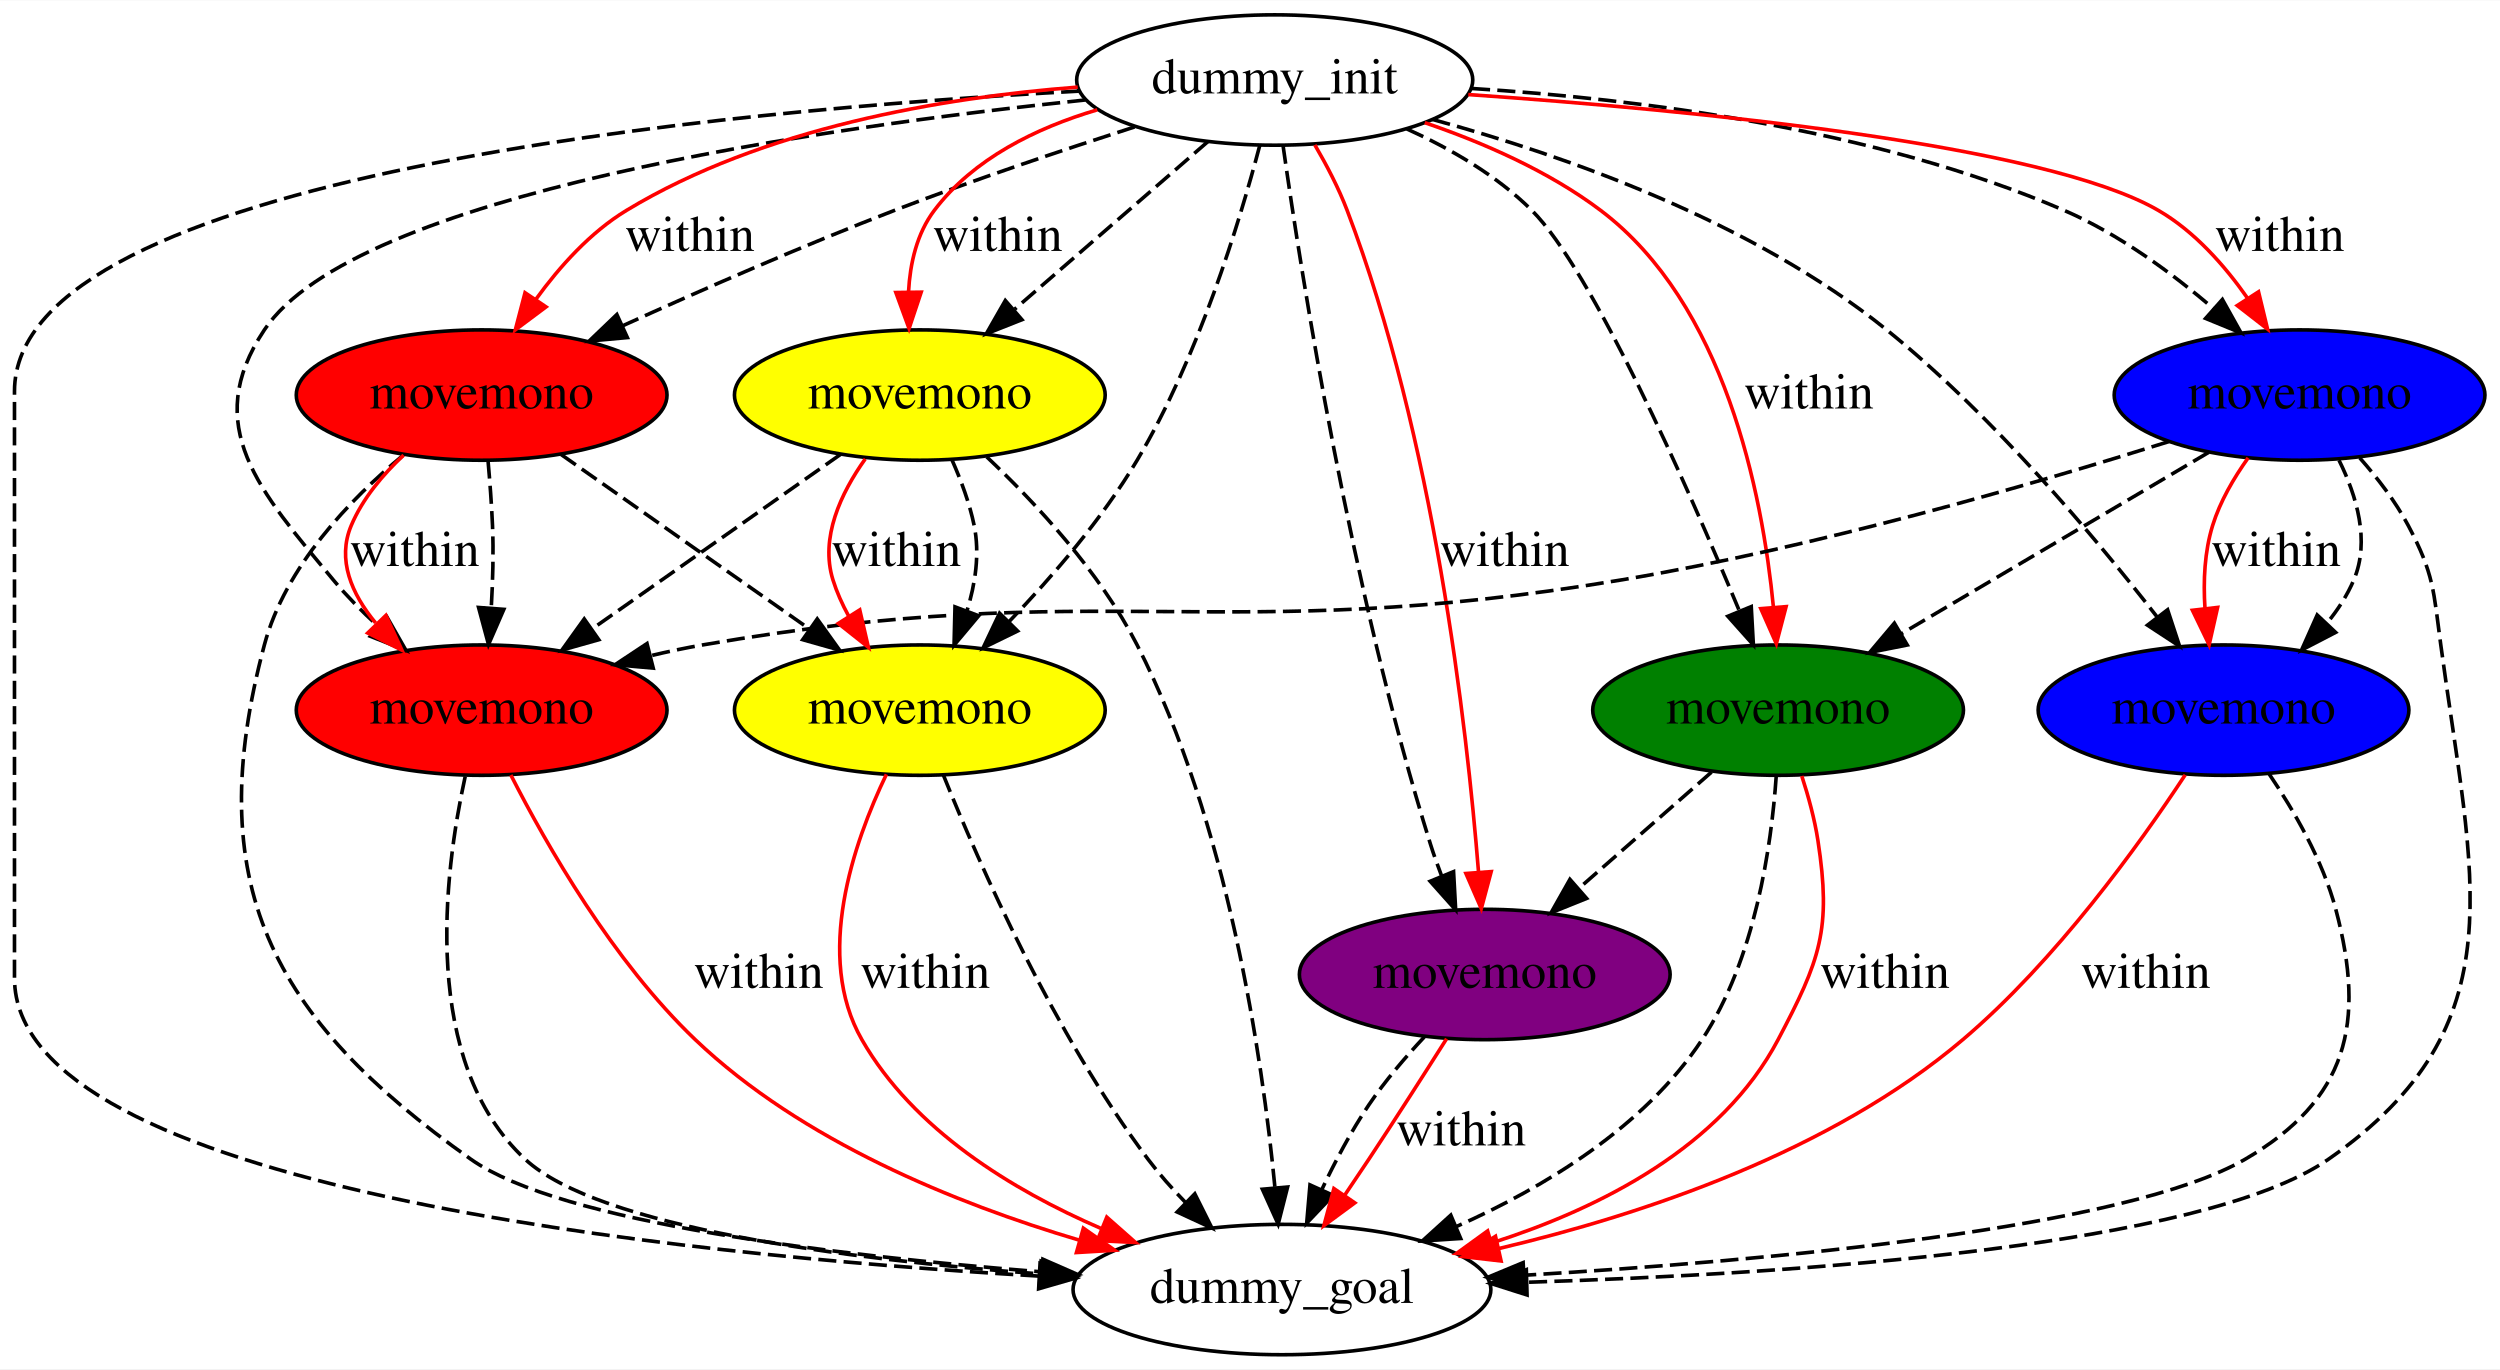
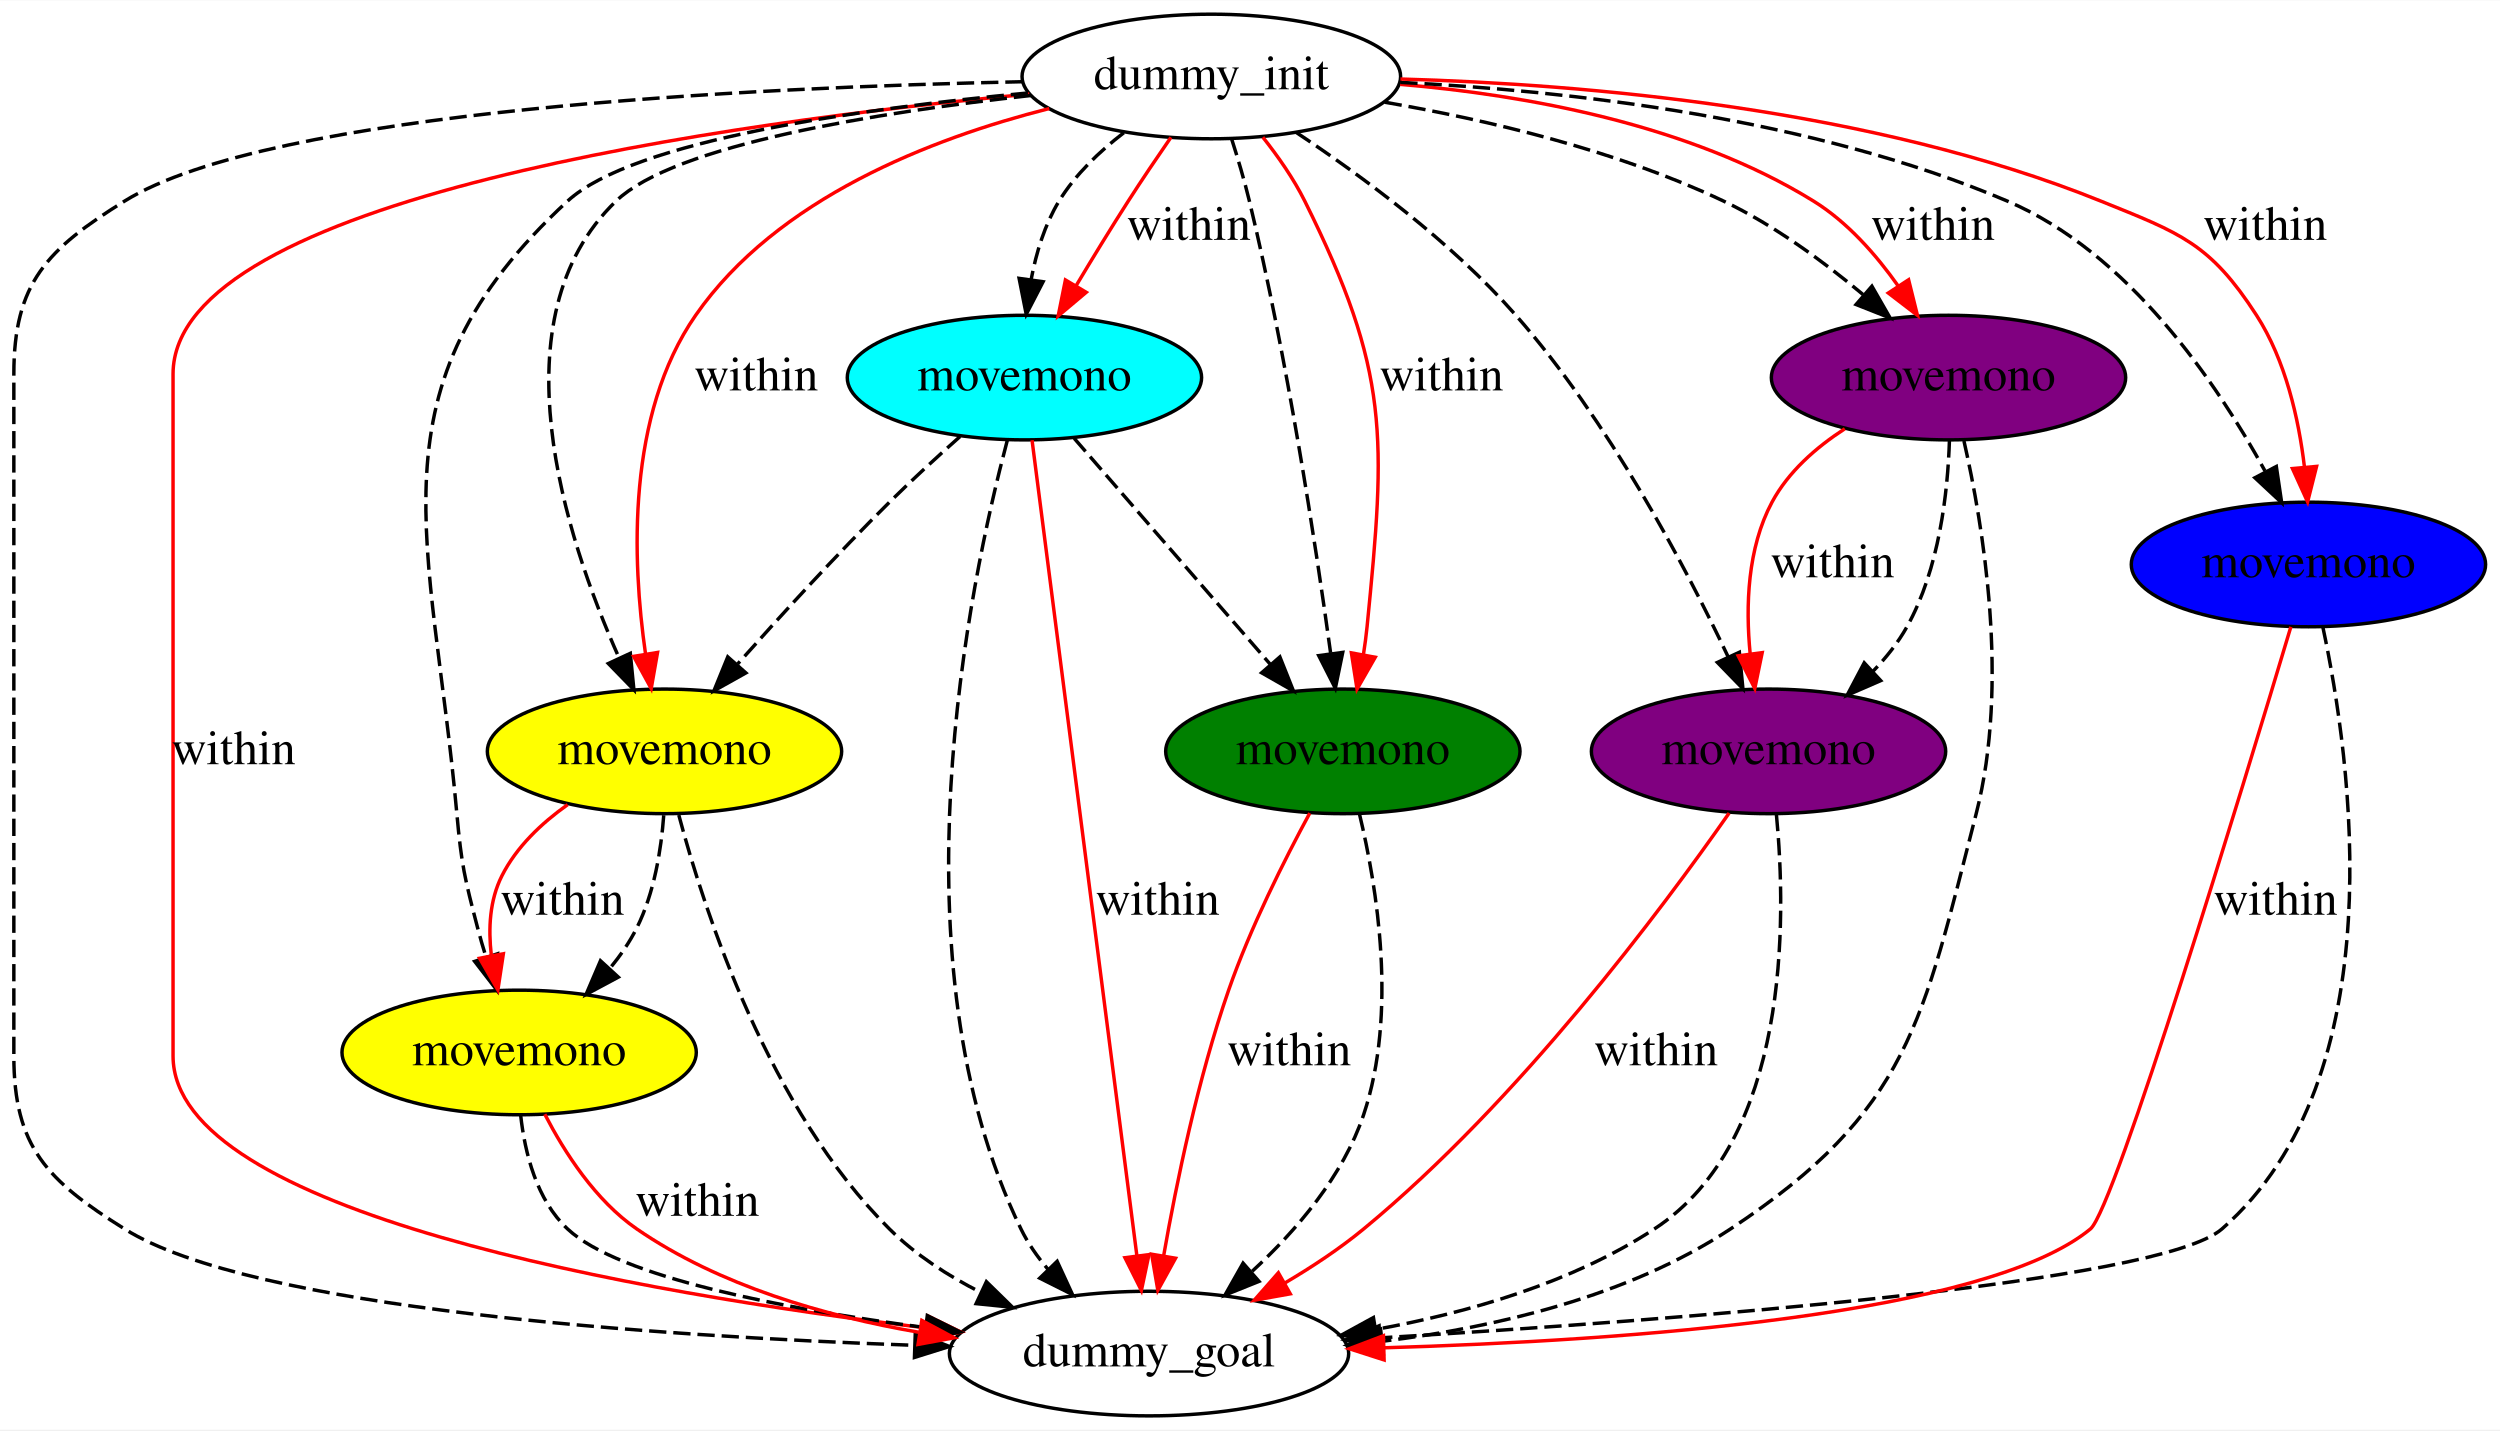
- <svg xmlns="http://www.w3.org/2000/svg" width="690pt" height="378pt" viewBox="0.00 0.00 690.35 378.00">
-   <g id="graph0" class="graph" transform="scale(1 1) rotate(0) translate(4 374)">
-     <polygon fill="white" stroke="transparent" points="-4,4 -4,-374 686.35,-374 686.35,4 -4,4" />
+ <svg xmlns="http://www.w3.org/2000/svg" width="722pt" height="413pt" viewBox="0.00 0.00 722.35 413.00">
+   <g id="graph0" class="graph" transform="scale(1 1) rotate(0) translate(4 409)">
+     <polygon fill="white" stroke="transparent" points="-4,4 -4,-409 718.35,-409 718.35,4 -4,4" />
    <g id="node1" class="node">
-       <ellipse fill="white" stroke="black" cx="348" cy="-352" rx="54.69" ry="18" />
-       <text text-anchor="middle" x="348" y="-348.3" font-family="Times,serif" font-size="14.00">dummy_init</text>
+       <ellipse fill="white" stroke="black" cx="346" cy="-387" rx="54.69" ry="18" />
+       <text text-anchor="middle" x="346" y="-383.3" font-family="Times,serif" font-size="14.00">dummy_init</text>
    </g>
    <g id="node2" class="node">
-       <ellipse fill="white" stroke="black" cx="350" cy="-18" rx="57.69" ry="18" />
-       <text text-anchor="middle" x="350" y="-14.3" font-family="Times,serif" font-size="14.00">dummy_goal</text>
+       <ellipse fill="white" stroke="black" cx="328" cy="-18" rx="57.69" ry="18" />
+       <text text-anchor="middle" x="328" y="-14.3" font-family="Times,serif" font-size="14.00">dummy_goal</text>
    </g>
    <g id="edge5" class="edge">
-       <path fill="none" stroke="black" stroke-dasharray="5,2" d="M294.01,-348.93C196.26,-343.71 0,-325.78 0,-266 0,-266 0,-266 0,-104 0,-46.42 181.15,-27.69 282.81,-21.72" />
-       <polygon fill="black" stroke="black" points="283.2,-25.2 292.99,-21.15 282.81,-18.21 283.2,-25.2" />
+       <path fill="none" stroke="black" stroke-dasharray="5,2" d="M291.47,-385.49C213.28,-383.84 74.1,-377.17 32,-351 9.59,-337.07 0,-327.38 0,-301 0,-301 0,-301 0,-104 0,-77.62 9.64,-68.01 32,-54 68.81,-30.95 184.6,-23.08 259.98,-20.39" />
+       <polygon fill="black" stroke="black" points="260.46,-23.88 270.34,-20.05 260.22,-16.88 260.46,-23.88" />
+     </g>
+     <g id="edge23" class="edge">
+       <path fill="none" stroke="red" d="M293.4,-381.93C207.36,-373.82 46,-351.82 46,-301 46,-301 46,-301 46,-104 46,-58.84 180.25,-35.53 263.49,-25.42" />
+       <polygon fill="red" stroke="red" points="264.11,-28.87 273.63,-24.23 263.29,-21.92 264.11,-28.87" />
+       <text text-anchor="middle" x="63.5" y="-188.3" font-family="Times,serif" font-size="14.00">within</text>
    </g>
    <g id="node3" class="node">
-       <ellipse fill="yellow" stroke="black" cx="250" cy="-178" rx="51.19" ry="18" />
-       <text text-anchor="middle" x="250" y="-174.3" font-family="Times,serif" font-size="14.00">movemono</text>
+       <ellipse fill="yellow" stroke="black" cx="146" cy="-105" rx="51.19" ry="18" />
+       <text text-anchor="middle" x="146" y="-101.3" font-family="Times,serif" font-size="14.00">movemono</text>
+     </g>
+     <g id="edge7" class="edge">
+       <path fill="none" stroke="black" stroke-dasharray="5,2" d="M293.03,-382.24C245.04,-377.75 179.02,-368.55 160,-351 101.25,-296.79 120.82,-253.62 128,-174 129.34,-159.15 130.24,-155.42 134,-141 134.73,-138.2 135.57,-135.31 136.47,-132.44" />
+       <polygon fill="black" stroke="black" points="139.79,-133.53 139.62,-122.93 133.15,-131.32 139.79,-133.53" />
+     </g>
+     <g id="node4" class="node">
+       <ellipse fill="cyan" stroke="black" cx="292" cy="-300" rx="51.19" ry="18" />
+       <text text-anchor="middle" x="292" y="-296.3" font-family="Times,serif" font-size="14.00">movemono</text>
+     </g>
+     <g id="edge14" class="edge">
+       <path fill="none" stroke="black" stroke-dasharray="5,2" d="M320.72,-370.75C313.68,-365.34 306.68,-358.66 302,-351 297.88,-344.25 295.41,-336.12 293.95,-328.39" />
+       <polygon fill="black" stroke="black" points="297.39,-327.69 292.52,-318.28 290.46,-328.67 297.39,-327.69" />
+     </g>
+     <g id="edge22" class="edge">
+       <path fill="none" stroke="red" d="M334.32,-369.4C330.33,-363.63 325.9,-357.08 322,-351 316.97,-343.16 311.68,-334.5 306.97,-326.62" />
+       <polygon fill="red" stroke="red" points="309.86,-324.64 301.75,-317.82 303.84,-328.21 309.86,-324.64" />
+       <text text-anchor="middle" x="339.5" y="-339.8" font-family="Times,serif" font-size="14.00">within</text>
+     </g>
+     <g id="node5" class="node">
+       <ellipse fill="green" stroke="black" cx="384" cy="-192" rx="51.19" ry="18" />
+       <text text-anchor="middle" x="384" y="-188.3" font-family="Times,serif" font-size="14.00">movemono</text>
+     </g>
+     <g id="edge10" class="edge">
+       <path fill="none" stroke="black" stroke-dasharray="5,2" d="M351.84,-369.04C353.66,-363.35 355.57,-356.94 357,-351 367.92,-305.75 376.1,-252.17 380.46,-220.47" />
+       <polygon fill="black" stroke="black" points="383.97,-220.6 381.83,-210.22 377.03,-219.67 383.97,-220.6" />
+     </g>
+     <g id="edge25" class="edge">
+       <path fill="none" stroke="red" d="M360.89,-369.45C365.29,-363.89 369.79,-357.46 373,-351 397.61,-301.53 396.44,-282.98 391,-228 390.74,-225.41 390.38,-222.73 389.96,-220.05" />
+       <polygon fill="red" stroke="red" points="393.36,-219.19 388.1,-209.99 386.47,-220.46 393.36,-219.19" />
+       <text text-anchor="middle" x="412.5" y="-296.3" font-family="Times,serif" font-size="14.00">within</text>
+     </g>
+     <g id="node6" class="node">
+       <ellipse fill="purple" stroke="black" cx="507" cy="-192" rx="51.19" ry="18" />
+       <text text-anchor="middle" x="507" y="-188.3" font-family="Times,serif" font-size="14.00">movemono</text>
+     </g>
+     <g id="edge9" class="edge">
+       <path fill="none" stroke="black" stroke-dasharray="5,2" d="M370.48,-370.86C389.39,-358.32 415.4,-339.18 434,-318 460.74,-287.56 482.75,-245.89 495.38,-219.21" />
+       <polygon fill="black" stroke="black" points="498.57,-220.64 499.6,-210.1 492.22,-217.7 498.57,-220.64" />
+     </g>
+     <g id="node7" class="node">
+       <ellipse fill="purple" stroke="black" cx="559" cy="-300" rx="51.19" ry="18" />
+       <text text-anchor="middle" x="559" y="-296.3" font-family="Times,serif" font-size="14.00">movemono</text>
+     </g>
+     <g id="edge1" class="edge">
+       <path fill="none" stroke="black" stroke-dasharray="5,2" d="M396.08,-379.57C425.61,-374.47 463.12,-365.69 494,-351 508.48,-344.11 522.81,-333.6 534.31,-323.99" />
+       <polygon fill="black" stroke="black" points="536.87,-326.41 542.14,-317.22 532.29,-321.11 536.87,-326.41" />
+     </g>
+     <g id="edge32" class="edge">
+       <path fill="none" stroke="red" d="M400.56,-384.73C436.78,-381.65 484.09,-373.19 520,-351 529.79,-344.95 538.09,-335.5 544.49,-326.43" />
+       <polygon fill="red" stroke="red" points="547.47,-328.27 550.02,-317.99 541.61,-324.44 547.47,-328.27" />
+       <text text-anchor="middle" x="554.5" y="-339.8" font-family="Times,serif" font-size="14.00">within</text>
+     </g>
+     <g id="node8" class="node">
+       <ellipse fill="blue" stroke="black" cx="663" cy="-246" rx="51.19" ry="18" />
+       <text text-anchor="middle" x="663" y="-242.3" font-family="Times,serif" font-size="14.00">movemono</text>
+     </g>
+     <g id="edge11" class="edge">
+       <path fill="none" stroke="black" stroke-dasharray="5,2" d="M400.6,-385.3C448.56,-382.94 519.33,-375.14 576,-351 610.95,-336.11 636.41,-298.66 650.45,-273.02" />
+       <polygon fill="black" stroke="black" points="653.72,-274.32 655.27,-263.84 647.53,-271.06 653.72,-274.32" />
+     </g>
+     <g id="edge28" class="edge">
+       <path fill="none" stroke="red" d="M400.64,-386.27C454.08,-384.79 536.83,-377.74 603,-351 625.99,-341.71 634.55,-338.84 648,-318 656.38,-305.01 660.18,-288.16 661.85,-274.13" />
+       <polygon fill="red" stroke="red" points="665.35,-274.34 662.76,-264.07 658.38,-273.71 665.35,-274.34" />
+       <text text-anchor="middle" x="650.5" y="-339.8" font-family="Times,serif" font-size="14.00">within</text>
+     </g>
+     <g id="node9" class="node">
+       <ellipse fill="yellow" stroke="black" cx="188" cy="-192" rx="51.19" ry="18" />
+       <text text-anchor="middle" x="188" y="-188.3" font-family="Times,serif" font-size="14.00">movemono</text>
+     </g>
+     <g id="edge12" class="edge">
+       <path fill="none" stroke="black" stroke-dasharray="5,2" d="M293.89,-381.51C249.71,-376.64 190.9,-367.28 174,-351 138.84,-317.12 159.1,-254.36 174.88,-218.99" />
+       <polygon fill="black" stroke="black" points="178.12,-220.33 179.16,-209.79 171.77,-217.38 178.12,-220.33" />
+     </g>
+     <g id="edge24" class="edge">
+       <path fill="none" stroke="red" d="M299.17,-377.74C264.9,-369.06 220.45,-351.74 197,-318 177.05,-289.29 178.6,-247.38 182.52,-220.15" />
+       <polygon fill="red" stroke="red" points="185.99,-220.58 184.16,-210.14 179.08,-219.45 185.99,-220.58" />
+       <text text-anchor="middle" x="214.5" y="-296.3" font-family="Times,serif" font-size="14.00">within</text>
+     </g>
+     <g id="edge19" class="edge">
+       <path fill="none" stroke="black" stroke-dasharray="5,2" d="M146.44,-86.86C147.65,-75.96 151.04,-62.37 160,-54 175,-39.98 222.54,-30.91 263.24,-25.53" />
+       <polygon fill="black" stroke="black" points="263.93,-28.97 273.41,-24.24 263.05,-22.02 263.93,-28.97" />
+     </g>
+     <g id="edge26" class="edge">
+       <path fill="none" stroke="red" d="M153.41,-87.16C159.12,-76.1 168.07,-62.21 180,-54 203.82,-37.6 234.34,-28.83 261.47,-24.16" />
+       <polygon fill="red" stroke="red" points="262.35,-27.57 271.68,-22.56 261.26,-20.65 262.35,-27.57" />
+       <text text-anchor="middle" x="197.5" y="-57.8" font-family="Times,serif" font-size="14.00">within</text>
+     </g>
+     <g id="edge8" class="edge">
+       <path fill="none" stroke="black" stroke-dasharray="5,2" d="M287.04,-281.83C276,-240.21 253.25,-131.66 291,-54 293.01,-49.86 295.73,-45.96 298.79,-42.37" />
+       <polygon fill="black" stroke="black" points="301.45,-44.66 305.89,-35.04 296.42,-39.79 301.45,-44.66" />
+     </g>
+     <g id="edge21" class="edge">
+       <path fill="none" stroke="red" d="M294.2,-281.91C300.24,-234.95 317.12,-103.65 324.48,-46.34" />
+       <polygon fill="red" stroke="red" points="327.98,-46.59 325.79,-36.23 321.04,-45.7 327.98,-46.59" />
+       <text text-anchor="middle" x="330.5" y="-144.8" font-family="Times,serif" font-size="14.00">within</text>
+     </g>
+     <g id="edge3" class="edge">
+       <path fill="none" stroke="black" stroke-dasharray="5,2" d="M306.38,-282.44C321.57,-264.94 345.67,-237.16 362.99,-217.2" />
+       <polygon fill="black" stroke="black" points="365.81,-219.29 369.73,-209.45 360.53,-214.7 365.81,-219.29" />
    </g>
    <g id="edge16" class="edge">
-       <path fill="none" stroke="black" stroke-dasharray="5,2" d="M343.87,-333.93C338.25,-312.6 326.9,-275.42 310,-247 300.33,-230.75 286.54,-214.79 274.61,-202.41" />
-       <polygon fill="black" stroke="black" points="277,-199.85 267.48,-195.2 272.02,-204.77 277,-199.85" />
+       <path fill="none" stroke="black" stroke-dasharray="5,2" d="M273.41,-282.98C266.83,-277.14 259.46,-270.4 253,-264 237.81,-248.96 221.58,-231.23 209.13,-217.25" />
+       <polygon fill="black" stroke="black" points="211.52,-214.67 202.28,-209.5 206.28,-219.3 211.52,-214.67" />
    </g>
-     <g id="node4" class="node">
-       <ellipse fill="purple" stroke="black" cx="406" cy="-105" rx="51.19" ry="18" />
-       <text text-anchor="middle" x="406" y="-101.3" font-family="Times,serif" font-size="14.00">movemono</text>
+     <g id="edge17" class="edge">
+       <path fill="none" stroke="black" stroke-dasharray="5,2" d="M388.8,-173.91C393.86,-152.87 399.85,-116.32 390,-87 384.06,-69.32 370.64,-53.62 357.8,-41.77" />
+       <polygon fill="black" stroke="black" points="359.78,-38.86 349.95,-34.91 355.17,-44.13 359.78,-38.86" />
    </g>
-     <g id="edge22" class="edge">
-       <path fill="none" stroke="black" stroke-dasharray="5,2" d="M350.31,-333.83C355.44,-297.61 369.09,-210.96 391,-141 391.89,-138.16 392.93,-135.24 394.04,-132.35" />
-       <polygon fill="black" stroke="black" points="397.39,-133.41 397.97,-122.83 390.92,-130.74 397.39,-133.41" />
+     <g id="edge20" class="edge">
+       <path fill="none" stroke="red" d="M374.44,-174.15C367.14,-160.67 357.29,-141.1 351,-123 342.17,-97.6 335.95,-67.5 332.22,-46.23" />
+       <polygon fill="red" stroke="red" points="335.66,-45.55 330.55,-36.27 328.75,-46.71 335.66,-45.55" />
+       <text text-anchor="middle" x="368.5" y="-101.3" font-family="Times,serif" font-size="14.00">within</text>
    </g>
-     <g id="edge35" class="edge">
-       <path fill="none" stroke="red" d="M359.08,-334.08C362.34,-328.5 365.66,-322.15 368,-316 391.92,-253.23 401.02,-174.04 404.29,-133.17" />
-       <polygon fill="red" stroke="red" points="407.78,-133.41 405.04,-123.17 400.8,-132.89 407.78,-133.41" />
-       <text text-anchor="middle" x="411.5" y="-217.8" font-family="Times,serif" font-size="14.00">within</text>
+     <g id="edge15" class="edge">
+       <path fill="none" stroke="black" stroke-dasharray="5,2" d="M509.26,-173.93C512.23,-143.24 513.12,-79.56 474,-54 450.2,-38.45 420.18,-29.79 393.56,-24.98" />
+       <polygon fill="black" stroke="black" points="393.98,-21.51 383.54,-23.32 392.84,-28.41 393.98,-21.51" />
    </g>
-     <g id="node5" class="node">
-       <ellipse fill="green" stroke="black" cx="487" cy="-178" rx="51.19" ry="18" />
-       <text text-anchor="middle" x="487" y="-174.3" font-family="Times,serif" font-size="14.00">movemono</text>
+     <g id="edge27" class="edge">
+       <path fill="none" stroke="red" d="M495.61,-174.17C476.32,-146.55 434.91,-90.98 390,-54 383.07,-48.29 375.08,-43 367.19,-38.36" />
+       <polygon fill="red" stroke="red" points="368.81,-35.26 358.38,-33.4 365.37,-41.35 368.81,-35.26" />
+       <text text-anchor="middle" x="474.5" y="-101.3" font-family="Times,serif" font-size="14.00">within</text>
    </g>
-     <g id="edge19" class="edge">
-       <path fill="none" stroke="black" stroke-dasharray="5,2" d="M384.49,-338.49C396.57,-333.02 409.37,-325.61 419,-316 435.6,-299.45 461.65,-240.55 476.22,-205.6" />
-       <polygon fill="black" stroke="black" points="479.59,-206.59 480.18,-196.01 473.12,-203.92 479.59,-206.59" />
+     <g id="edge13" class="edge">
+       <path fill="none" stroke="black" stroke-dasharray="5,2" d="M563.46,-281.7C569.02,-257.27 576.65,-211.48 567,-174 551.54,-113.99 547.71,-88.15 496,-54 466.5,-34.52 428.26,-25.57 395.71,-21.59" />
+       <polygon fill="black" stroke="black" points="395.68,-18.06 385.36,-20.46 394.92,-25.02 395.68,-18.06" />
    </g>
-     <g id="edge37" class="edge">
-       <path fill="none" stroke="red" d="M389.43,-340.22C405.61,-334.7 423.68,-326.81 438,-316 472.23,-290.16 482.61,-238.32 485.72,-206.35" />
-       <polygon fill="red" stroke="red" points="489.21,-206.58 486.52,-196.33 482.23,-206.02 489.21,-206.58" />
-       <text text-anchor="middle" x="495.5" y="-261.3" font-family="Times,serif" font-size="14.00">within</text>
+     <g id="edge18" class="edge">
+       <path fill="none" stroke="black" stroke-dasharray="5,2" d="M559.27,-281.88C558.8,-266.8 556.33,-244.7 547,-228 544.42,-223.39 540.99,-219.08 537.23,-215.19" />
+       <polygon fill="black" stroke="black" points="539.41,-212.44 529.7,-208.21 534.65,-217.58 539.41,-212.44" />
    </g>
-     <g id="node6" class="node">
-       <ellipse fill="red" stroke="black" cx="129" cy="-178" rx="51.19" ry="18" />
-       <text text-anchor="middle" x="129" y="-174.3" font-family="Times,serif" font-size="14.00">movemono</text>
+     <g id="edge29" class="edge">
+       <path fill="none" stroke="red" d="M529.04,-285.21C520.74,-279.83 512.72,-272.8 508,-264 500.9,-250.75 500.34,-234.02 501.7,-220.12" />
+       <polygon fill="red" stroke="red" points="505.17,-220.53 503.03,-210.16 498.23,-219.6 505.17,-220.53" />
+       <text text-anchor="middle" x="525.5" y="-242.3" font-family="Times,serif" font-size="14.00">within</text>
    </g>
-     <g id="edge12" class="edge">
-       <path fill="none" stroke="black" stroke-dasharray="5,2" d="M295.71,-346.49C222.06,-338.84 93.91,-320.4 69,-283 51.37,-256.53 67.67,-238.47 88,-214 91.66,-209.59 95.92,-205.29 100.28,-201.29" />
-       <polygon fill="black" stroke="black" points="102.87,-203.68 108.12,-194.48 98.28,-198.39 102.87,-203.68" />
-     </g>
-     <g id="node7" class="node">
-       <ellipse fill="red" stroke="black" cx="129" cy="-265" rx="51.19" ry="18" />
-       <text text-anchor="middle" x="129" y="-261.3" font-family="Times,serif" font-size="14.00">movemono</text>
-     </g>
-     <g id="edge14" class="edge">
-       <path fill="none" stroke="black" stroke-dasharray="5,2" d="M309.3,-339.04C289.34,-332.63 264.7,-324.35 243,-316 217.7,-306.26 189.82,-294.06 167.97,-284.15" />
-       <polygon fill="black" stroke="black" points="169.24,-280.88 158.69,-279.92 166.34,-287.25 169.24,-280.88" />
-     </g>
-     <g id="edge28" class="edge">
-       <path fill="none" stroke="red" d="M293.6,-350.04C256.18,-347.16 206.65,-338.8 169,-316 159.06,-309.98 150.56,-300.53 143.99,-291.46" />
-       <polygon fill="red" stroke="red" points="146.79,-289.35 138.3,-283.01 140.98,-293.26 146.79,-289.35" />
-       <text text-anchor="middle" x="186.5" y="-304.8" font-family="Times,serif" font-size="14.00">within</text>
-     </g>
-     <g id="node8" class="node">
-       <ellipse fill="blue" stroke="black" cx="610" cy="-178" rx="51.19" ry="18" />
-       <text text-anchor="middle" x="610" y="-174.3" font-family="Times,serif" font-size="14.00">movemono</text>
-     </g>
-     <g id="edge21" class="edge">
-       <path fill="none" stroke="black" stroke-dasharray="5,2" d="M391.58,-341.11C428.07,-331.15 479.97,-312.9 517,-283 546.24,-259.39 574.21,-226.19 591.69,-203.7" />
-       <polygon fill="black" stroke="black" points="594.56,-205.72 597.87,-195.65 589,-201.46 594.56,-205.72" />
-     </g>
-     <g id="node9" class="node">
-       <ellipse fill="blue" stroke="black" cx="631" cy="-265" rx="51.19" ry="18" />
-       <text text-anchor="middle" x="631" y="-261.3" font-family="Times,serif" font-size="14.00">movemono</text>
-     </g>
-     <g id="edge10" class="edge">
-       <path fill="none" stroke="black" stroke-dasharray="5,2" d="M402.48,-349.66C447.88,-346.83 513.39,-338.71 566,-316 581.08,-309.49 595.77,-298.69 607.36,-288.79" />
-       <polygon fill="black" stroke="black" points="609.69,-291.4 614.85,-282.15 605.05,-286.17 609.69,-291.4" />
-     </g>
-     <g id="edge26" class="edge">
-       <path fill="none" stroke="red" d="M401.45,-347.98C463.26,-343.69 560.53,-334.25 592,-316 601.96,-310.23 610.29,-300.82 616.66,-291.72" />
-       <polygon fill="red" stroke="red" points="619.67,-293.52 622.16,-283.22 613.79,-289.72 619.67,-293.52" />
-       <text text-anchor="middle" x="625.5" y="-304.8" font-family="Times,serif" font-size="14.00">within</text>
-     </g>
-     <g id="node10" class="node">
-       <ellipse fill="yellow" stroke="black" cx="250" cy="-265" rx="51.19" ry="18" />
-       <text text-anchor="middle" x="250" y="-261.3" font-family="Times,serif" font-size="14.00">movemono</text>
-     </g>
-     <g id="edge1" class="edge">
-       <path fill="none" stroke="black" stroke-dasharray="5,2" d="M329.57,-335.01C314.51,-321.95 293.04,-303.33 276.2,-288.72" />
-       <polygon fill="black" stroke="black" points="278.2,-285.82 268.35,-281.92 273.61,-291.11 278.2,-285.82" />
-     </g>
-     <g id="edge33" class="edge">
-       <path fill="none" stroke="red" d="M298.99,-343.77C282.14,-338.77 264.81,-330.31 254,-316 249.18,-309.62 247.3,-301.39 246.88,-293.46" />
-       <polygon fill="red" stroke="red" points="250.38,-293.42 247.03,-283.37 243.38,-293.32 250.38,-293.42" />
-       <text text-anchor="middle" x="271.5" y="-304.8" font-family="Times,serif" font-size="14.00">within</text>
-     </g>
-     <g id="edge8" class="edge">
-       <path fill="none" stroke="black" stroke-dasharray="5,2" d="M256.51,-160.05C266.47,-135.33 287.1,-88.56 313,-54 316.1,-49.86 319.72,-45.79 323.45,-41.96" />
-       <polygon fill="black" stroke="black" points="325.93,-44.44 330.67,-34.97 321.06,-39.41 325.93,-44.44" />
-     </g>
-     <g id="edge38" class="edge">
-       <path fill="none" stroke="red" d="M240.77,-160.27C231.65,-141.29 220.82,-110 234,-87 248.24,-62.14 275.48,-45.49 299.99,-34.89" />
-       <polygon fill="red" stroke="red" points="301.63,-38 309.57,-30.99 298.99,-31.52 301.63,-38" />
-       <text text-anchor="middle" x="251.5" y="-101.3" font-family="Times,serif" font-size="14.00">within</text>
-     </g>
-     <g id="edge25" class="edge">
-       <path fill="none" stroke="black" stroke-dasharray="5,2" d="M389.31,-87.75C384.03,-82.11 378.42,-75.55 374,-69 369.1,-61.74 364.65,-53.32 360.95,-45.49" />
-       <polygon fill="black" stroke="black" points="364.12,-44.02 356.83,-36.34 357.74,-46.9 364.12,-44.02" />
-     </g>
-     <g id="edge32" class="edge">
-       <path fill="none" stroke="red" d="M395.46,-87.25C389.29,-77.5 381.29,-65 374,-54 371.88,-50.8 369.63,-47.46 367.39,-44.16" />
-       <polygon fill="red" stroke="red" points="370.12,-41.94 361.58,-35.66 364.34,-45.89 370.12,-41.94" />
-       <text text-anchor="middle" x="399.5" y="-57.8" font-family="Times,serif" font-size="14.00">within</text>
-     </g>
-     <g id="edge3" class="edge">
-       <path fill="none" stroke="black" stroke-dasharray="5,2" d="M486.48,-159.69C485.15,-140.47 480.68,-109.23 466,-87 450.1,-62.92 422.52,-46.25 398.23,-35.43" />
-       <polygon fill="black" stroke="black" points="399.35,-32.1 388.77,-31.43 396.62,-38.55 399.35,-32.1" />
+     <g id="edge2" class="edge">
+       <path fill="none" stroke="black" stroke-dasharray="5,2" d="M667.17,-227.89C675.3,-189.82 688.38,-97.99 638,-54 620.06,-38.34 480.49,-27.68 394.86,-22.54" />
+       <polygon fill="black" stroke="black" points="394.88,-19.03 384.69,-21.94 394.47,-26.02 394.88,-19.03" />
    </g>
    <g id="edge30" class="edge">
-       <path fill="none" stroke="red" d="M493.55,-159.8C495.37,-154.21 497.09,-147.92 498,-142 501.78,-117.36 498.63,-109.05 487,-87 471.41,-57.46 438.07,-40.53 408.18,-30.95" />
-       <polygon fill="red" stroke="red" points="408.79,-27.48 398.21,-27.98 406.79,-34.19 408.79,-27.48" />
-       <text text-anchor="middle" x="516.5" y="-101.3" font-family="Times,serif" font-size="14.00">within</text>
+       <path fill="none" stroke="red" d="M657.92,-227.98C644.22,-182.26 607,-59.78 600,-54 569.82,-29.08 466.21,-21.74 395.94,-19.67" />
+       <polygon fill="red" stroke="red" points="395.92,-16.16 385.83,-19.4 395.73,-23.16 395.92,-16.16" />
+       <text text-anchor="middle" x="653.5" y="-144.8" font-family="Times,serif" font-size="14.00">within</text>
    </g>
-     <g id="edge23" class="edge">
-       <path fill="none" stroke="black" stroke-dasharray="5,2" d="M468.62,-160.89C457.75,-151.36 443.8,-139.14 431.83,-128.65" />
-       <polygon fill="black" stroke="black" points="434.13,-126.01 424.31,-122.05 429.52,-131.27 434.13,-126.01" />
+     <g id="edge4" class="edge">
+       <path fill="none" stroke="black" stroke-dasharray="5,2" d="M192.13,-173.61C199.69,-145.2 218.27,-88.51 253,-54 260.49,-46.56 269.87,-40.5 279.42,-35.65" />
+       <polygon fill="black" stroke="black" points="281.01,-38.77 288.59,-31.36 278.04,-32.43 281.01,-38.77" />
    </g>
    <g id="edge6" class="edge">
-       <path fill="none" stroke="black" stroke-dasharray="5,2" d="M124.46,-159.67C118.54,-132.67 112.1,-80.89 141,-54 161.27,-35.13 229.98,-26.35 283.15,-22.32" />
-       <polygon fill="black" stroke="black" points="283.49,-25.8 293.21,-21.6 282.99,-18.82 283.49,-25.8" />
-     </g>
-     <g id="edge34" class="edge">
-       <path fill="none" stroke="red" d="M137.07,-160.08C146.97,-140.65 165.28,-108.66 188,-87 217.34,-59.03 259.87,-41.78 293.99,-31.65" />
-       <polygon fill="red" stroke="red" points="295.16,-34.95 303.83,-28.85 293.25,-28.22 295.16,-34.95" />
-       <text text-anchor="middle" x="205.5" y="-101.3" font-family="Times,serif" font-size="14.00">within</text>
-     </g>
-     <g id="edge7" class="edge">
-       <path fill="none" stroke="black" stroke-dasharray="5,2" d="M107.34,-248.4C92.6,-236.16 74.77,-217.6 69,-196 51.44,-130.3 70.5,-93.3 126,-54 150.77,-36.46 227.01,-27.35 283.7,-22.88" />
-       <polygon fill="black" stroke="black" points="283.98,-26.37 293.68,-22.12 283.45,-19.39 283.98,-26.37" />
-     </g>
-     <g id="edge15" class="edge">
-       <path fill="none" stroke="black" stroke-dasharray="5,2" d="M150.91,-248.61C170.07,-235.15 198.08,-215.48 219.43,-200.47" />
-       <polygon fill="black" stroke="black" points="221.67,-203.18 227.84,-194.57 217.65,-197.45 221.67,-203.18" />
-     </g>
-     <g id="edge13" class="edge">
-       <path fill="none" stroke="black" stroke-dasharray="5,2" d="M130.76,-246.93C131.27,-241.23 131.75,-234.85 132,-229 132.31,-221.64 132.09,-213.69 131.66,-206.33" />
-       <polygon fill="black" stroke="black" points="135.13,-205.83 130.9,-196.12 128.15,-206.35 135.13,-205.83" />
-     </g>
-     <g id="edge27" class="edge">
-       <path fill="none" stroke="red" d="M107.45,-248.41C101.65,-242.99 96.12,-236.39 93,-229 89,-219.54 93.07,-210.14 99.71,-202.09" />
-       <polygon fill="red" stroke="red" points="102.57,-204.17 107,-194.54 97.54,-199.3 102.57,-204.17" />
-       <text text-anchor="middle" x="110.5" y="-217.8" font-family="Times,serif" font-size="14.00">within</text>
-     </g>
-     <g id="edge24" class="edge">
-       <path fill="none" stroke="black" stroke-dasharray="5,2" d="M622.51,-160.5C629.44,-150.29 637.38,-136.58 641,-123 649.4,-91.48 644.2,-70.39 616,-54 583.2,-34.93 484.45,-25.96 416.95,-21.95" />
-       <polygon fill="black" stroke="black" points="417,-18.45 406.82,-21.38 416.6,-25.44 417,-18.45" />
-     </g>
-     <g id="edge36" class="edge">
-       <path fill="none" stroke="red" d="M599.42,-160.11C586.64,-140.7 563.65,-108.73 538,-87 501.51,-56.07 449.82,-38.74 409.87,-29.32" />
-       <polygon fill="red" stroke="red" points="410.51,-25.88 399.99,-27.1 408.97,-32.71 410.51,-25.88" />
-       <text text-anchor="middle" x="588.5" y="-101.3" font-family="Times,serif" font-size="14.00">within</text>
-     </g>
-     <g id="edge9" class="edge">
-       <path fill="none" stroke="black" stroke-dasharray="5,2" d="M647.6,-247.68C652.5,-242.13 657.48,-235.65 661,-229 668.12,-215.57 667.98,-211.07 670,-196 678.57,-131.97 692.03,-90.89 639,-54 604.33,-29.88 491.74,-22.34 417.76,-20.01" />
-       <polygon fill="black" stroke="black" points="417.68,-16.5 407.59,-19.71 417.48,-23.5 417.68,-16.5" />
-     </g>
-     <g id="edge17" class="edge">
-       <path fill="none" stroke="black" stroke-dasharray="5,2" d="M605.92,-249.19C582.42,-235.32 547.11,-214.48 521.07,-199.11" />
-       <polygon fill="black" stroke="black" points="522.67,-195.99 512.28,-193.92 519.11,-202.02 522.67,-195.99" />
-     </g>
-     <g id="edge11" class="edge">
-       <path fill="none" stroke="black" stroke-dasharray="5,2" d="M594.9,-252.15C557.57,-240.41 497.36,-222.94 444,-214 332.38,-195.3 301.52,-215.29 190,-196 185.3,-195.19 180.45,-194.16 175.63,-193.02" />
-       <polygon fill="black" stroke="black" points="176.38,-189.6 165.83,-190.54 174.66,-196.39 176.38,-189.6" />
-     </g>
-     <g id="edge20" class="edge">
-       <path fill="none" stroke="black" stroke-dasharray="5,2" d="M641.89,-247.01C646.76,-237.19 650.51,-224.69 646,-214 644.2,-209.73 641.59,-205.72 638.59,-202.05" />
-       <polygon fill="black" stroke="black" points="640.96,-199.47 631.55,-194.59 635.87,-204.27 640.96,-199.47" />
+       <path fill="none" stroke="black" stroke-dasharray="5,2" d="M187.78,-173.54C187.04,-163.56 185.04,-151.06 180,-141 177.94,-136.88 175.22,-132.94 172.21,-129.28" />
+       <polygon fill="black" stroke="black" points="174.66,-126.77 165.33,-121.76 169.5,-131.5 174.66,-126.77" />
    </g>
    <g id="edge31" class="edge">
-       <path fill="none" stroke="red" d="M616.79,-247.64C612.83,-242.09 609.05,-235.62 607,-229 604.76,-221.77 604.39,-213.68 604.88,-206.15" />
-       <polygon fill="red" stroke="red" points="608.37,-206.36 606.03,-196.03 601.42,-205.57 608.37,-206.36" />
-       <text text-anchor="middle" x="624.5" y="-217.8" font-family="Times,serif" font-size="14.00">within</text>
-     </g>
-     <g id="edge18" class="edge">
-       <path fill="none" stroke="black" stroke-dasharray="5,2" d="M268.48,-247.93C281.99,-235.18 299.68,-216.19 310,-196 335.08,-146.94 344.56,-82.29 348.05,-46.26" />
-       <polygon fill="black" stroke="black" points="351.56,-46.32 348.95,-36.05 344.59,-45.7 351.56,-46.32" />
-     </g>
-     <g id="edge4" class="edge">
-       <path fill="none" stroke="black" stroke-dasharray="5,2" d="M258.92,-247C261.4,-241.42 263.75,-235.09 265,-229 266.6,-221.22 265.34,-212.91 263,-205.34" />
-       <polygon fill="black" stroke="black" points="266.26,-204.05 259.45,-195.93 259.71,-206.52 266.26,-204.05" />
-     </g>
-     <g id="edge29" class="edge">
-       <path fill="none" stroke="red" d="M234.94,-247.38C228.17,-237.88 222.41,-225.59 226,-214 227.06,-210.59 228.57,-207.22 230.34,-203.99" />
-       <polygon fill="red" stroke="red" points="233.41,-205.68 235.79,-195.36 227.49,-201.94 233.41,-205.68" />
-       <text text-anchor="middle" x="243.5" y="-217.8" font-family="Times,serif" font-size="14.00">within</text>
-     </g>
-     <g id="edge2" class="edge">
-       <path fill="none" stroke="black" stroke-dasharray="5,2" d="M228.09,-248.61C208.93,-235.15 180.92,-215.48 159.57,-200.47" />
-       <polygon fill="black" stroke="black" points="161.35,-197.45 151.16,-194.57 157.33,-203.18 161.35,-197.45" />
+       <path fill="none" stroke="red" d="M160.02,-176.61C152.45,-171.24 145.2,-164.36 141,-156 137.5,-149.03 137.05,-140.84 137.96,-133.12" />
+       <polygon fill="red" stroke="red" points="141.44,-133.52 139.86,-123.05 134.56,-132.22 141.44,-133.52" />
+       <text text-anchor="middle" x="158.5" y="-144.8" font-family="Times,serif" font-size="14.00">within</text>
    </g>
  </g>
</svg>
